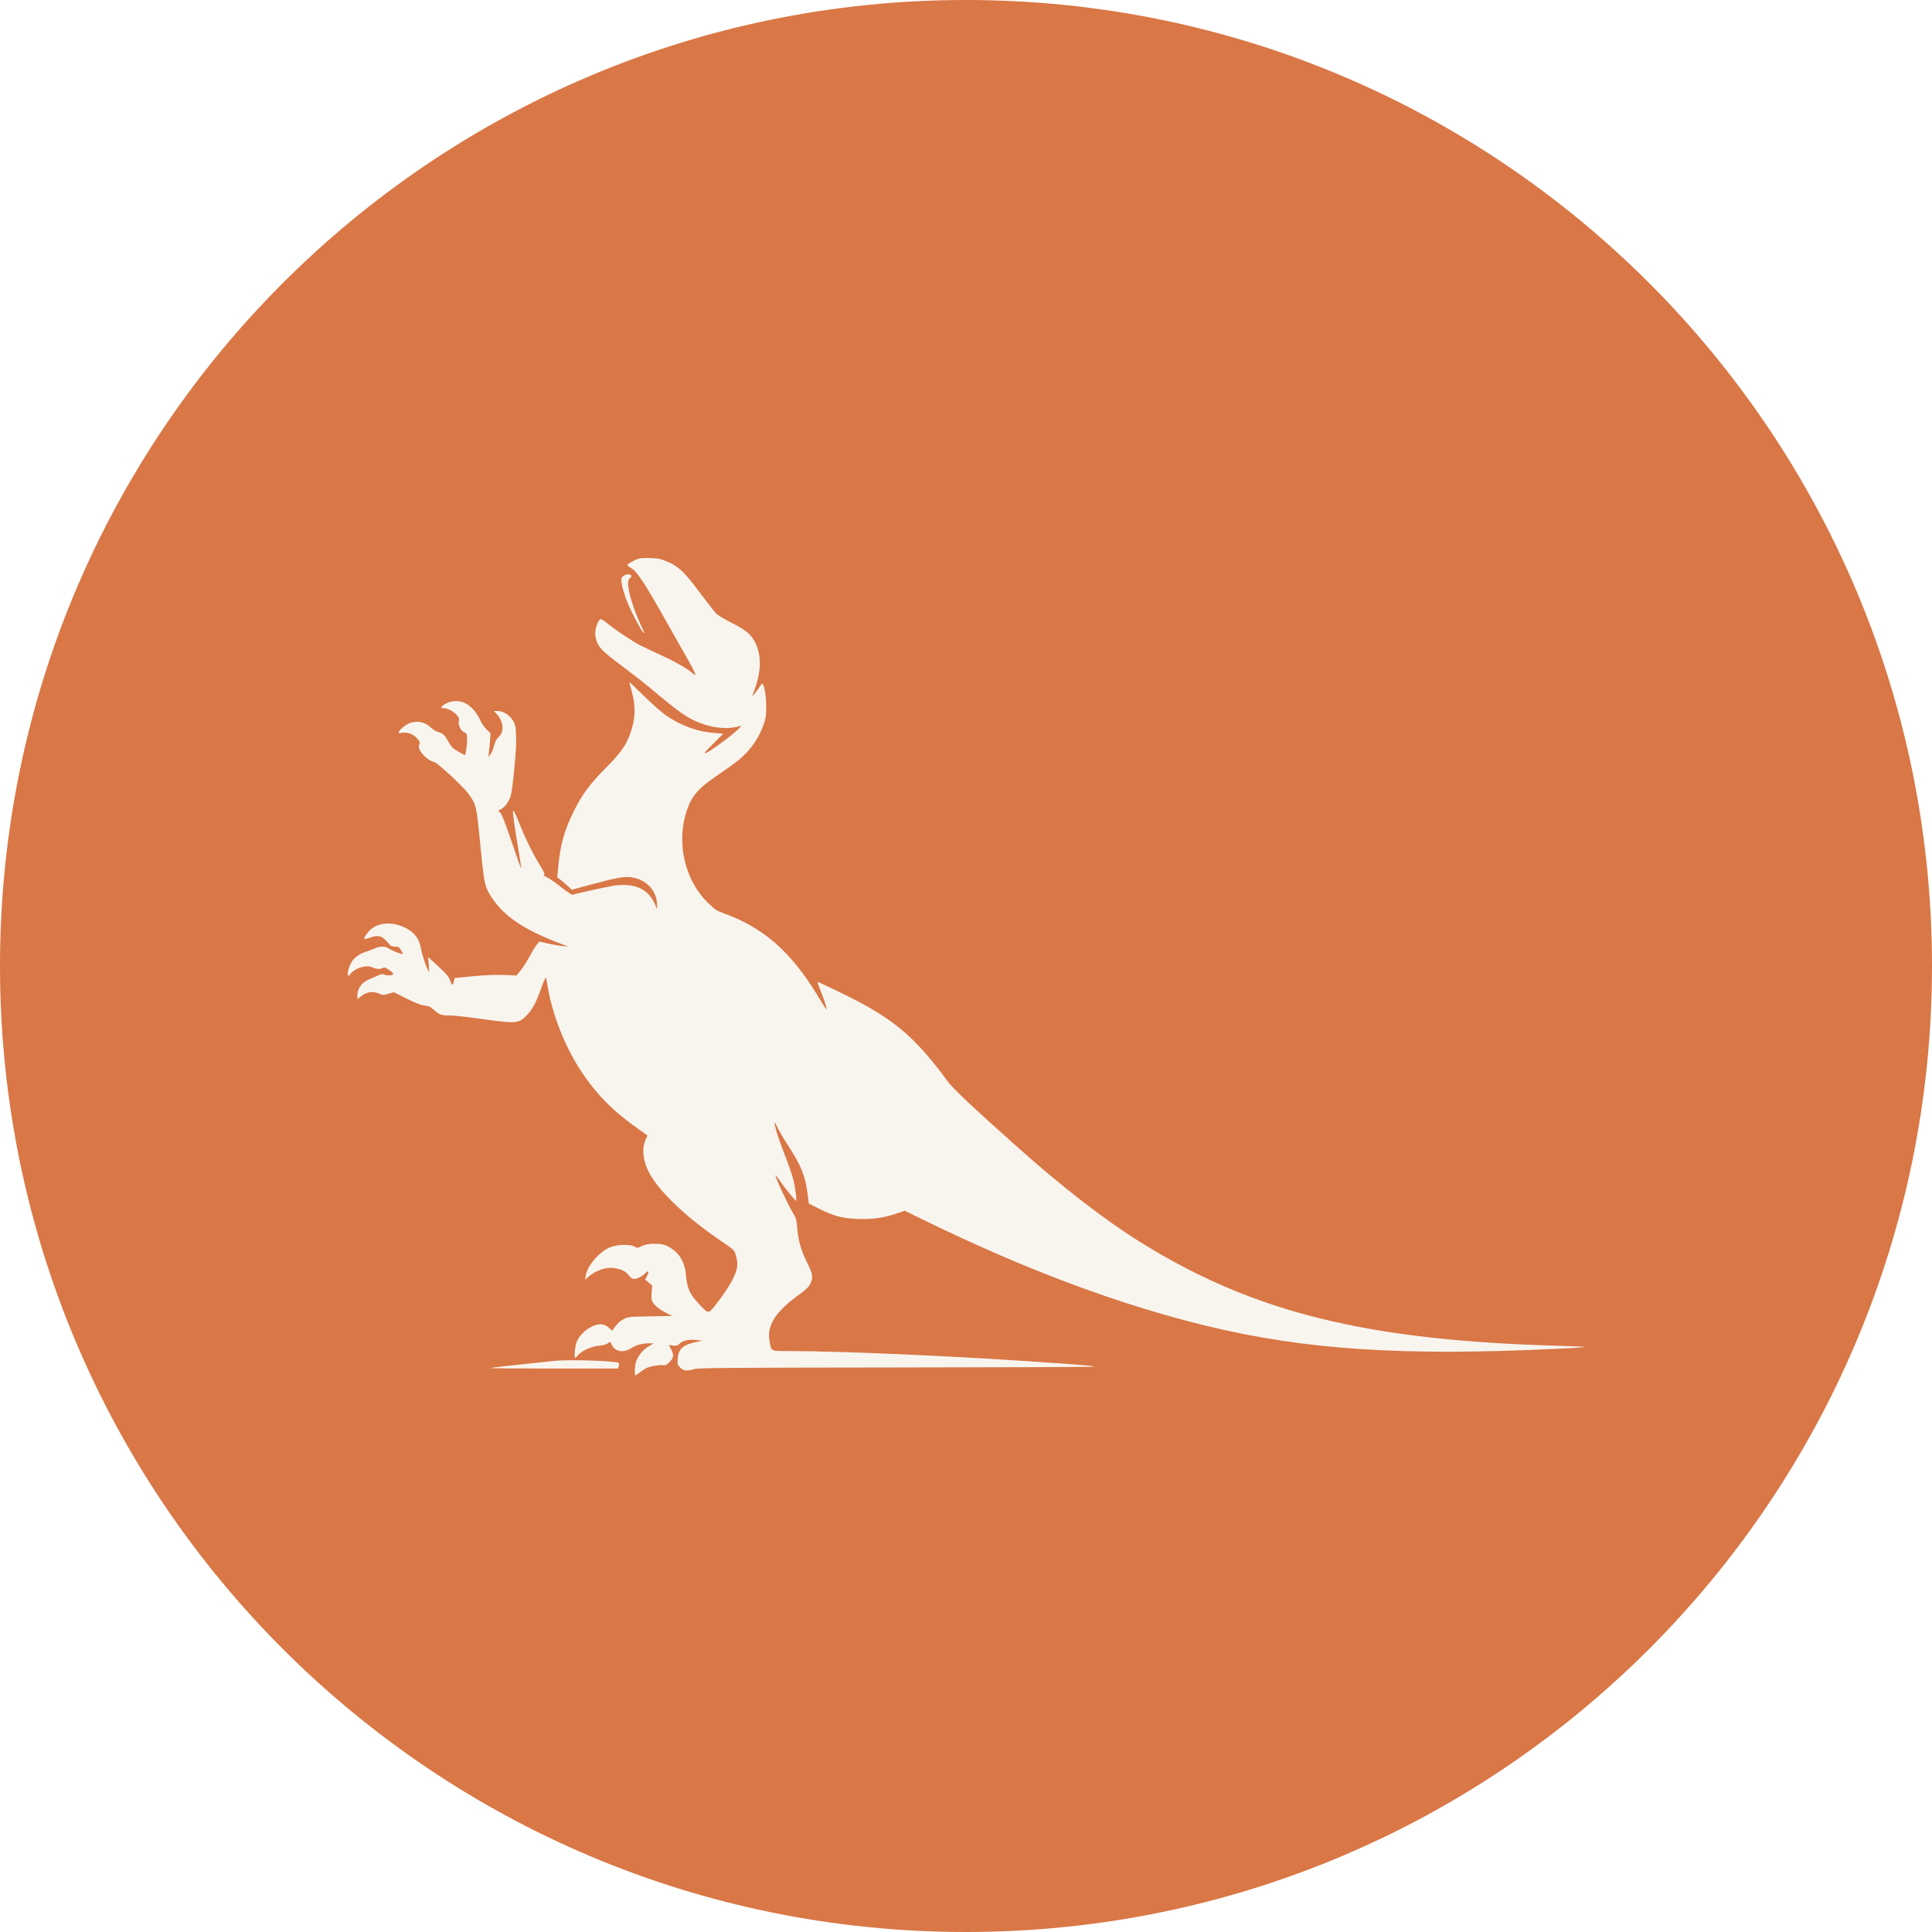
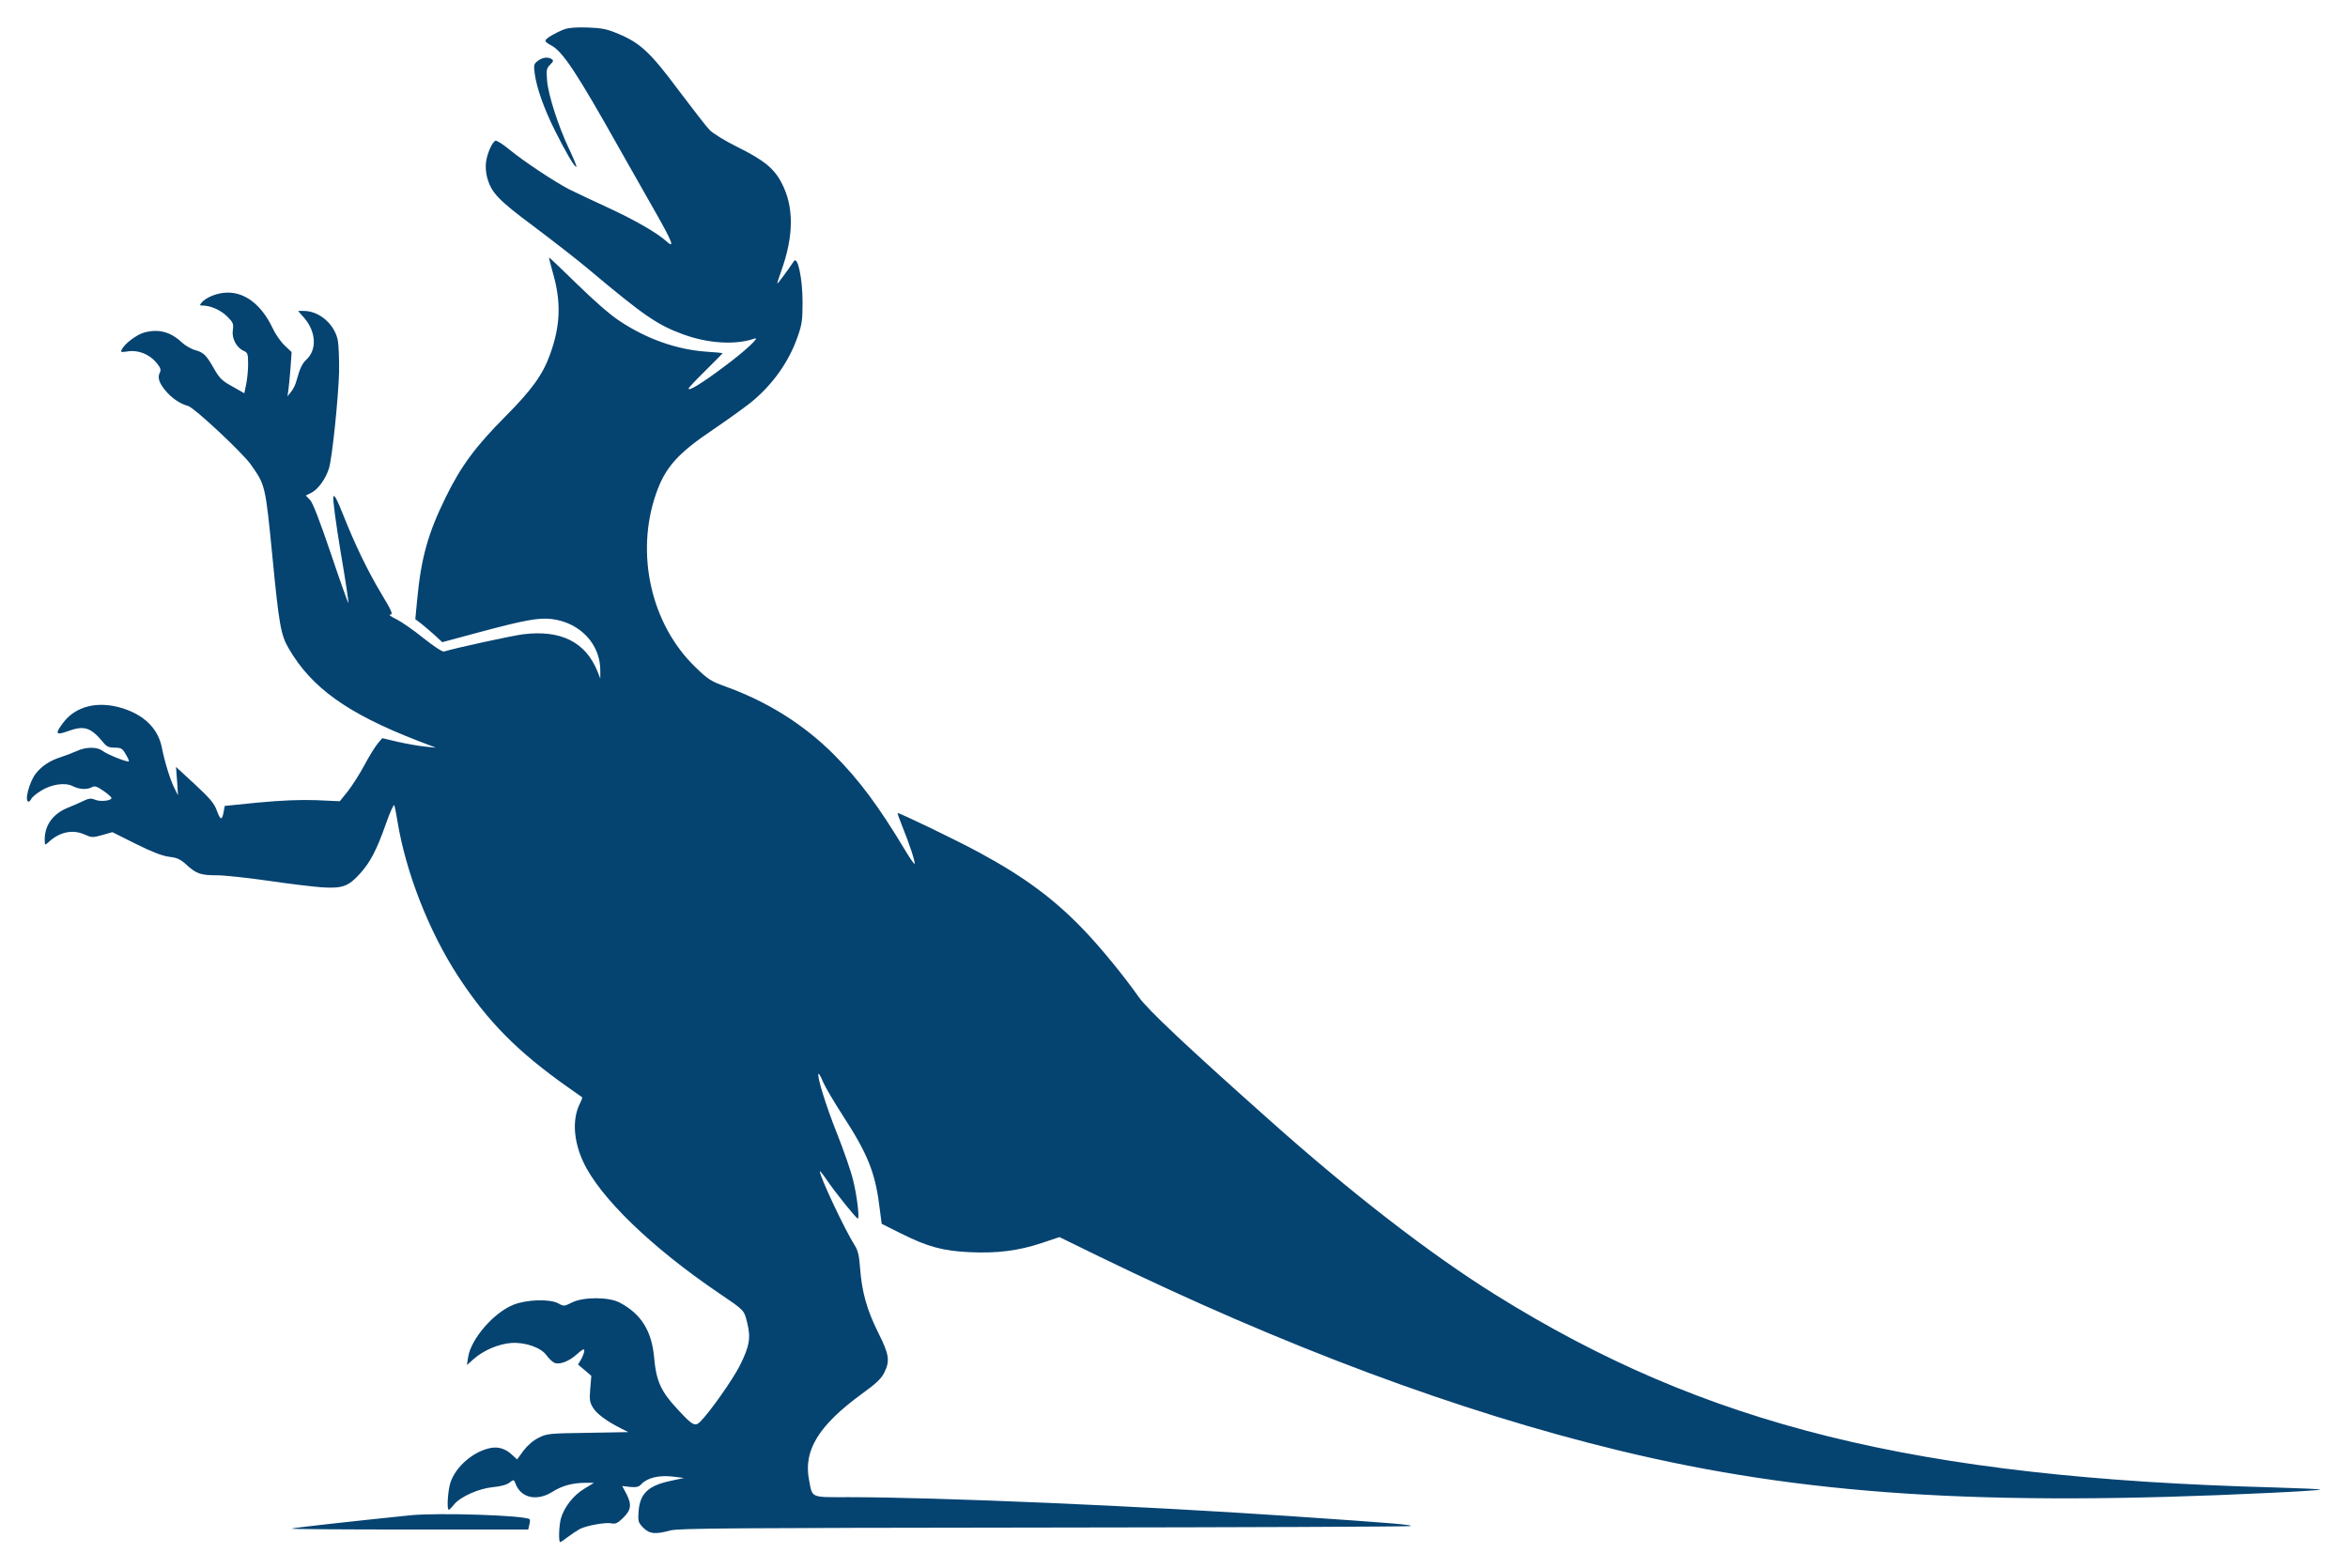
- <svg xmlns="http://www.w3.org/2000/svg" viewBox="0 0 1000 1000">
-   <circle cx="500.0" cy="500.0" r="500.0" fill="#D97746" />
-   <g transform="translate(172.47,281.15) scale(0.502)">
-     <g transform="translate(0,872) scale(0.1,-0.1)" fill="#F8F5EF">
-       <path fill-rule="evenodd" d="M3139 8557 c-48 -18 -102 -50 -105 -62 -2 -6 11 -17 29 -26 65 -32 142 -148 384 -579 61 -107 152 -268 203 -358 89 -157 105 -198 57 -155 -48 45 -176 119 -326 188 -86 39 -183 86 -216 102 -81 42 -256 158 -333 222 -35 29 -69 50 -76 48 -19 -7 -48 -75 -53 -122 -3 -22 0 -58 6 -80 23 -87 60 -126 263 -277 106 -80 243 -186 303 -237 307 -258 382 -309 524 -361 141 -52 294 -60 397 -24 38 14 -52 -70 -171 -158 -120 -90 -195 -136 -195 -120 0 5 43 50 95 101 52 52 95 95 95 96 0 1 -39 5 -87 8 -167 11 -337 71 -488 172 -51 33 -144 115 -236 205 -84 82 -154 149 -155 147 -1 -1 8 -39 21 -84 47 -162 43 -295 -16 -456 -40 -112 -102 -197 -247 -343 -167 -168 -247 -276 -332 -449 -100 -203 -138 -340 -160 -575 l-10 -105 33 -25 c17 -14 51 -42 75 -64 l42 -39 208 56 c250 67 327 81 399 73 160 -19 274 -141 272 -290 l0 -41 -16 40 c-66 163 -204 232 -413 206 -68 -9 -376 -76 -440 -96 -9 -3 -57 29 -114 74 -54 44 -122 91 -150 105 -28 14 -45 25 -38 26 20 0 15 14 -50 122 -75 126 -141 263 -207 428 -36 91 -51 120 -57 107 -4 -11 14 -147 40 -304 27 -156 46 -286 44 -288 -2 -2 -46 121 -97 273 -62 183 -101 285 -117 301 l-23 24 32 16 c37 19 80 79 97 136 18 59 52 391 56 535 1 69 -2 148 -7 176 -17 89 -102 163 -187 164 l-34 0 35 -40 c65 -76 70 -175 13 -229 -26 -24 -38 -51 -56 -116 -5 -22 -19 -51 -31 -65 l-20 -25 5 35 c3 19 8 75 12 123 l6 88 -39 37 c-22 21 -51 63 -65 93 -61 130 -151 202 -253 201 -54 0 -119 -26 -144 -56 -11 -14 -11 -16 5 -16 45 0 101 -25 137 -60 34 -34 37 -42 32 -77 -7 -45 20 -97 60 -115 23 -10 25 -17 25 -74 0 -35 -5 -85 -11 -113 l-10 -49 -67 38 c-57 31 -72 47 -100 96 -45 79 -58 92 -106 106 -23 6 -57 26 -76 44 -63 59 -131 76 -211 53 -41 -13 -103 -59 -120 -91 -10 -18 -8 -19 33 -13 57 9 119 -16 158 -63 23 -28 27 -39 19 -55 -15 -28 -3 -62 38 -108 36 -40 77 -66 120 -78 34 -10 298 -256 347 -324 82 -116 82 -115 121 -512 37 -382 47 -438 91 -513 127 -219 327 -362 719 -514 l100 -38 -60 6 c-33 3 -100 15 -150 26 l-89 21 -26 -31 c-14 -17 -47 -70 -73 -119 -26 -49 -68 -114 -92 -145 l-45 -56 -131 6 c-90 3 -191 -1 -320 -13 l-189 -19 -6 -33 c-9 -49 -18 -48 -38 7 -14 40 -37 67 -122 146 l-105 97 6 -79 5 -79 -20 40 c-23 46 -54 145 -70 227 -21 105 -100 182 -224 219 -133 40 -254 10 -323 -80 -49 -64 -44 -74 25 -49 91 33 127 22 199 -66 17 -20 30 -26 61 -26 35 0 43 -4 61 -36 12 -20 20 -38 18 -40 -7 -7 -120 38 -146 58 -31 24 -94 23 -145 -1 -23 -10 -64 -26 -92 -35 -56 -18 -103 -49 -134 -89 -37 -46 -66 -157 -41 -157 5 0 11 7 15 15 3 8 26 28 52 44 59 38 136 49 179 27 35 -18 78 -21 106 -6 15 9 28 5 64 -20 25 -17 45 -35 45 -40 0 -15 -60 -22 -90 -10 -25 10 -35 9 -72 -9 -24 -11 -59 -27 -78 -34 -89 -35 -136 -104 -131 -191 1 -19 2 -19 24 1 59 54 131 69 195 41 42 -19 47 -19 101 -4 l56 16 130 -65 c93 -46 147 -67 186 -72 44 -5 62 -13 97 -45 55 -50 78 -58 170 -58 42 0 169 -14 282 -30 113 -17 248 -33 301 -37 114 -7 147 5 212 77 57 63 93 133 143 275 23 66 45 113 47 105 3 -8 11 -46 17 -85 46 -285 174 -614 337 -865 165 -253 332 -422 613 -620 41 -29 76 -54 78 -55 2 -2 -3 -16 -11 -32 -45 -86 -38 -209 17 -327 91 -197 380 -477 755 -731 143 -97 139 -93 157 -164 21 -84 13 -131 -41 -239 -41 -80 -164 -255 -219 -311 -30 -30 -44 -23 -129 70 -90 96 -117 156 -128 280 -13 153 -71 247 -191 311 -61 33 -203 33 -267 1 -42 -21 -45 -22 -75 -5 -48 26 -175 22 -249 -7 -110 -43 -237 -190 -253 -291 l-7 -45 38 34 c56 49 139 84 210 89 77 5 165 -26 195 -69 12 -16 30 -34 41 -40 28 -15 83 5 130 48 30 27 39 31 39 18 0 -9 -8 -30 -17 -47 l-18 -30 37 -31 37 -32 -6 -72 c-5 -62 -3 -76 16 -106 21 -34 75 -74 156 -115 l40 -20 -225 -4 c-213 -3 -228 -4 -273 -27 -31 -15 -62 -42 -85 -72 l-36 -49 -26 24 c-35 34 -76 48 -119 40 -95 -17 -195 -102 -225 -191 -15 -44 -22 -153 -10 -153 3 0 17 13 30 30 37 44 137 88 217 96 42 4 76 13 91 25 24 19 24 19 36 -12 32 -75 119 -92 203 -39 54 34 110 49 182 50 l49 0 -54 -33 c-59 -35 -112 -102 -130 -165 -11 -40 -14 -132 -4 -132 3 0 23 13 43 29 20 15 50 35 66 44 41 20 147 39 179 31 19 -4 32 2 59 28 47 45 52 74 23 133 l-25 47 44 -5 c34 -3 48 0 61 14 32 36 97 52 171 44 l68 -8 -78 -17 c-122 -26 -168 -71 -175 -169 -4 -56 -2 -62 26 -91 35 -35 67 -38 151 -15 46 12 350 14 2075 16 1112 1 2029 5 2040 8 19 7 -84 16 -674 56 -821 56 -1959 105 -2447 105 -219 0 -203 -7 -223 96 -32 164 53 303 294 479 81 58 109 86 125 119 32 66 27 99 -34 221 -63 126 -91 226 -101 358 -5 70 -12 101 -30 128 -56 89 -194 382 -194 412 0 5 17 -16 38 -47 42 -63 164 -215 173 -216 11 0 -4 129 -27 218 -12 50 -53 166 -89 257 -61 153 -113 320 -102 331 2 2 14 -18 25 -46 12 -28 62 -113 112 -190 135 -208 178 -314 201 -499 l13 -100 110 -55 c146 -73 231 -96 381 -103 151 -7 270 8 399 51 l99 33 221 -108 c1031 -502 1998 -863 2890 -1079 1022 -248 2029 -313 3624 -236 150 7 275 15 277 18 3 3 -111 8 -252 12 -1998 54 -3167 343 -4338 1074 -359 224 -797 562 -1255 971 -464 413 -679 616 -727 685 -78 111 -208 271 -303 370 -164 172 -331 296 -580 431 -125 68 -452 226 -457 221 -2 -2 10 -34 25 -72 38 -92 75 -204 69 -210 -2 -3 -24 28 -48 68 -151 252 -259 397 -399 538 -166 167 -369 295 -601 379 -86 31 -101 41 -172 110 -246 238 -334 630 -218 964 51 147 121 225 319 358 75 51 167 117 205 147 123 99 214 227 263 367 25 70 28 95 28 195 0 129 -27 258 -48 227 -42 -62 -90 -126 -92 -124 -2 1 8 32 21 68 71 197 72 360 2 492 -42 81 -100 127 -245 199 -71 35 -137 76 -155 95 -18 18 -95 118 -172 220 -157 211 -214 264 -334 314 -63 27 -92 33 -171 36 -64 2 -107 -1 -131 -10z M2991 8381 c-22 -17 -23 -23 -17 -69 10 -78 51 -195 112 -317 58 -117 112 -210 120 -203 2 3 -16 48 -41 100 -60 127 -115 298 -122 379 -5 60 -3 69 17 89 18 18 20 24 9 31 -22 14 -52 10 -78 -10z M2280 289 c-330 -34 -654 -70 -659 -74 -2 -3 293 -5 656 -5 l661 0 6 26 c4 15 5 28 2 31 -22 22 -507 38 -666 22z" />
-     </g>
+ <svg xmlns="http://www.w3.org/2000/svg" viewBox="0 0 1306.00 872.00" width="1306.00" height="872.00">
+   <g transform="translate(0,872) scale(0.1,-0.1)" fill="#054371">
+     <path fill-rule="evenodd" d="M3139 8557 c-48 -18 -102 -50 -105 -62 -2 -6 11 -17 29 -26 65 -32 142 -148 384 -579 61 -107 152 -268 203 -358 89 -157 105 -198 57 -155 -48 45 -176 119 -326 188 -86 39 -183 86 -216 102 -81 42 -256 158 -333 222 -35 29 -69 50 -76 48 -19 -7 -48 -75 -53 -122 -3 -22 0 -58 6 -80 23 -87 60 -126 263 -277 106 -80 243 -186 303 -237 307 -258 382 -309 524 -361 141 -52 294 -60 397 -24 38 14 -52 -70 -171 -158 -120 -90 -195 -136 -195 -120 0 5 43 50 95 101 52 52 95 95 95 96 0 1 -39 5 -87 8 -167 11 -337 71 -488 172 -51 33 -144 115 -236 205 -84 82 -154 149 -155 147 -1 -1 8 -39 21 -84 47 -162 43 -295 -16 -456 -40 -112 -102 -197 -247 -343 -167 -168 -247 -276 -332 -449 -100 -203 -138 -340 -160 -575 l-10 -105 33 -25 c17 -14 51 -42 75 -64 l42 -39 208 56 c250 67 327 81 399 73 160 -19 274 -141 272 -290 l0 -41 -16 40 c-66 163 -204 232 -413 206 -68 -9 -376 -76 -440 -96 -9 -3 -57 29 -114 74 -54 44 -122 91 -150 105 -28 14 -45 25 -38 26 20 0 15 14 -50 122 -75 126 -141 263 -207 428 -36 91 -51 120 -57 107 -4 -11 14 -147 40 -304 27 -156 46 -286 44 -288 -2 -2 -46 121 -97 273 -62 183 -101 285 -117 301 l-23 24 32 16 c37 19 80 79 97 136 18 59 52 391 56 535 1 69 -2 148 -7 176 -17 89 -102 163 -187 164 l-34 0 35 -40 c65 -76 70 -175 13 -229 -26 -24 -38 -51 -56 -116 -5 -22 -19 -51 -31 -65 l-20 -25 5 35 c3 19 8 75 12 123 l6 88 -39 37 c-22 21 -51 63 -65 93 -61 130 -151 202 -253 201 -54 0 -119 -26 -144 -56 -11 -14 -11 -16 5 -16 45 0 101 -25 137 -60 34 -34 37 -42 32 -77 -7 -45 20 -97 60 -115 23 -10 25 -17 25 -74 0 -35 -5 -85 -11 -113 l-10 -49 -67 38 c-57 31 -72 47 -100 96 -45 79 -58 92 -106 106 -23 6 -57 26 -76 44 -63 59 -131 76 -211 53 -41 -13 -103 -59 -120 -91 -10 -18 -8 -19 33 -13 57 9 119 -16 158 -63 23 -28 27 -39 19 -55 -15 -28 -3 -62 38 -108 36 -40 77 -66 120 -78 34 -10 298 -256 347 -324 82 -116 82 -115 121 -512 37 -382 47 -438 91 -513 127 -219 327 -362 719 -514 l100 -38 -60 6 c-33 3 -100 15 -150 26 l-89 21 -26 -31 c-14 -17 -47 -70 -73 -119 -26 -49 -68 -114 -92 -145 l-45 -56 -131 6 c-90 3 -191 -1 -320 -13 l-189 -19 -6 -33 c-9 -49 -18 -48 -38 7 -14 40 -37 67 -122 146 l-105 97 6 -79 5 -79 -20 40 c-23 46 -54 145 -70 227 -21 105 -100 182 -224 219 -133 40 -254 10 -323 -80 -49 -64 -44 -74 25 -49 91 33 127 22 199 -66 17 -20 30 -26 61 -26 35 0 43 -4 61 -36 12 -20 20 -38 18 -40 -7 -7 -120 38 -146 58 -31 24 -94 23 -145 -1 -23 -10 -64 -26 -92 -35 -56 -18 -103 -49 -134 -89 -37 -46 -66 -157 -41 -157 5 0 11 7 15 15 3 8 26 28 52 44 59 38 136 49 179 27 35 -18 78 -21 106 -6 15 9 28 5 64 -20 25 -17 45 -35 45 -40 0 -15 -60 -22 -90 -10 -25 10 -35 9 -72 -9 -24 -11 -59 -27 -78 -34 -89 -35 -136 -104 -131 -191 1 -19 2 -19 24 1 59 54 131 69 195 41 42 -19 47 -19 101 -4 l56 16 130 -65 c93 -46 147 -67 186 -72 44 -5 62 -13 97 -45 55 -50 78 -58 170 -58 42 0 169 -14 282 -30 113 -17 248 -33 301 -37 114 -7 147 5 212 77 57 63 93 133 143 275 23 66 45 113 47 105 3 -8 11 -46 17 -85 46 -285 174 -614 337 -865 165 -253 332 -422 613 -620 41 -29 76 -54 78 -55 2 -2 -3 -16 -11 -32 -45 -86 -38 -209 17 -327 91 -197 380 -477 755 -731 143 -97 139 -93 157 -164 21 -84 13 -131 -41 -239 -41 -80 -164 -255 -219 -311 -30 -30 -44 -23 -129 70 -90 96 -117 156 -128 280 -13 153 -71 247 -191 311 -61 33 -203 33 -267 1 -42 -21 -45 -22 -75 -5 -48 26 -175 22 -249 -7 -110 -43 -237 -190 -253 -291 l-7 -45 38 34 c56 49 139 84 210 89 77 5 165 -26 195 -69 12 -16 30 -34 41 -40 28 -15 83 5 130 48 30 27 39 31 39 18 0 -9 -8 -30 -17 -47 l-18 -30 37 -31 37 -32 -6 -72 c-5 -62 -3 -76 16 -106 21 -34 75 -74 156 -115 l40 -20 -225 -4 c-213 -3 -228 -4 -273 -27 -31 -15 -62 -42 -85 -72 l-36 -49 -26 24 c-35 34 -76 48 -119 40 -95 -17 -195 -102 -225 -191 -15 -44 -22 -153 -10 -153 3 0 17 13 30 30 37 44 137 88 217 96 42 4 76 13 91 25 24 19 24 19 36 -12 32 -75 119 -92 203 -39 54 34 110 49 182 50 l49 0 -54 -33 c-59 -35 -112 -102 -130 -165 -11 -40 -14 -132 -4 -132 3 0 23 13 43 29 20 15 50 35 66 44 41 20 147 39 179 31 19 -4 32 2 59 28 47 45 52 74 23 133 l-25 47 44 -5 c34 -3 48 0 61 14 32 36 97 52 171 44 l68 -8 -78 -17 c-122 -26 -168 -71 -175 -169 -4 -56 -2 -62 26 -91 35 -35 67 -38 151 -15 46 12 350 14 2075 16 1112 1 2029 5 2040 8 19 7 -84 16 -674 56 -821 56 -1959 105 -2447 105 -219 0 -203 -7 -223 96 -32 164 53 303 294 479 81 58 109 86 125 119 32 66 27 99 -34 221 -63 126 -91 226 -101 358 -5 70 -12 101 -30 128 -56 89 -194 382 -194 412 0 5 17 -16 38 -47 42 -63 164 -215 173 -216 11 0 -4 129 -27 218 -12 50 -53 166 -89 257 -61 153 -113 320 -102 331 2 2 14 -18 25 -46 12 -28 62 -113 112 -190 135 -208 178 -314 201 -499 l13 -100 110 -55 c146 -73 231 -96 381 -103 151 -7 270 8 399 51 l99 33 221 -108 c1031 -502 1998 -863 2890 -1079 1022 -248 2029 -313 3624 -236 150 7 275 15 277 18 3 3 -111 8 -252 12 -1998 54 -3167 343 -4338 1074 -359 224 -797 562 -1255 971 -464 413 -679 616 -727 685 -78 111 -208 271 -303 370 -164 172 -331 296 -580 431 -125 68 -452 226 -457 221 -2 -2 10 -34 25 -72 38 -92 75 -204 69 -210 -2 -3 -24 28 -48 68 -151 252 -259 397 -399 538 -166 167 -369 295 -601 379 -86 31 -101 41 -172 110 -246 238 -334 630 -218 964 51 147 121 225 319 358 75 51 167 117 205 147 123 99 214 227 263 367 25 70 28 95 28 195 0 129 -27 258 -48 227 -42 -62 -90 -126 -92 -124 -2 1 8 32 21 68 71 197 72 360 2 492 -42 81 -100 127 -245 199 -71 35 -137 76 -155 95 -18 18 -95 118 -172 220 -157 211 -214 264 -334 314 -63 27 -92 33 -171 36 -64 2 -107 -1 -131 -10z M2991 8381 c-22 -17 -23 -23 -17 -69 10 -78 51 -195 112 -317 58 -117 112 -210 120 -203 2 3 -16 48 -41 100 -60 127 -115 298 -122 379 -5 60 -3 69 17 89 18 18 20 24 9 31 -22 14 -52 10 -78 -10z M2280 289 c-330 -34 -654 -70 -659 -74 -2 -3 293 -5 656 -5 l661 0 6 26 c4 15 5 28 2 31 -22 22 -507 38 -666 22z" />
  </g>
</svg>
